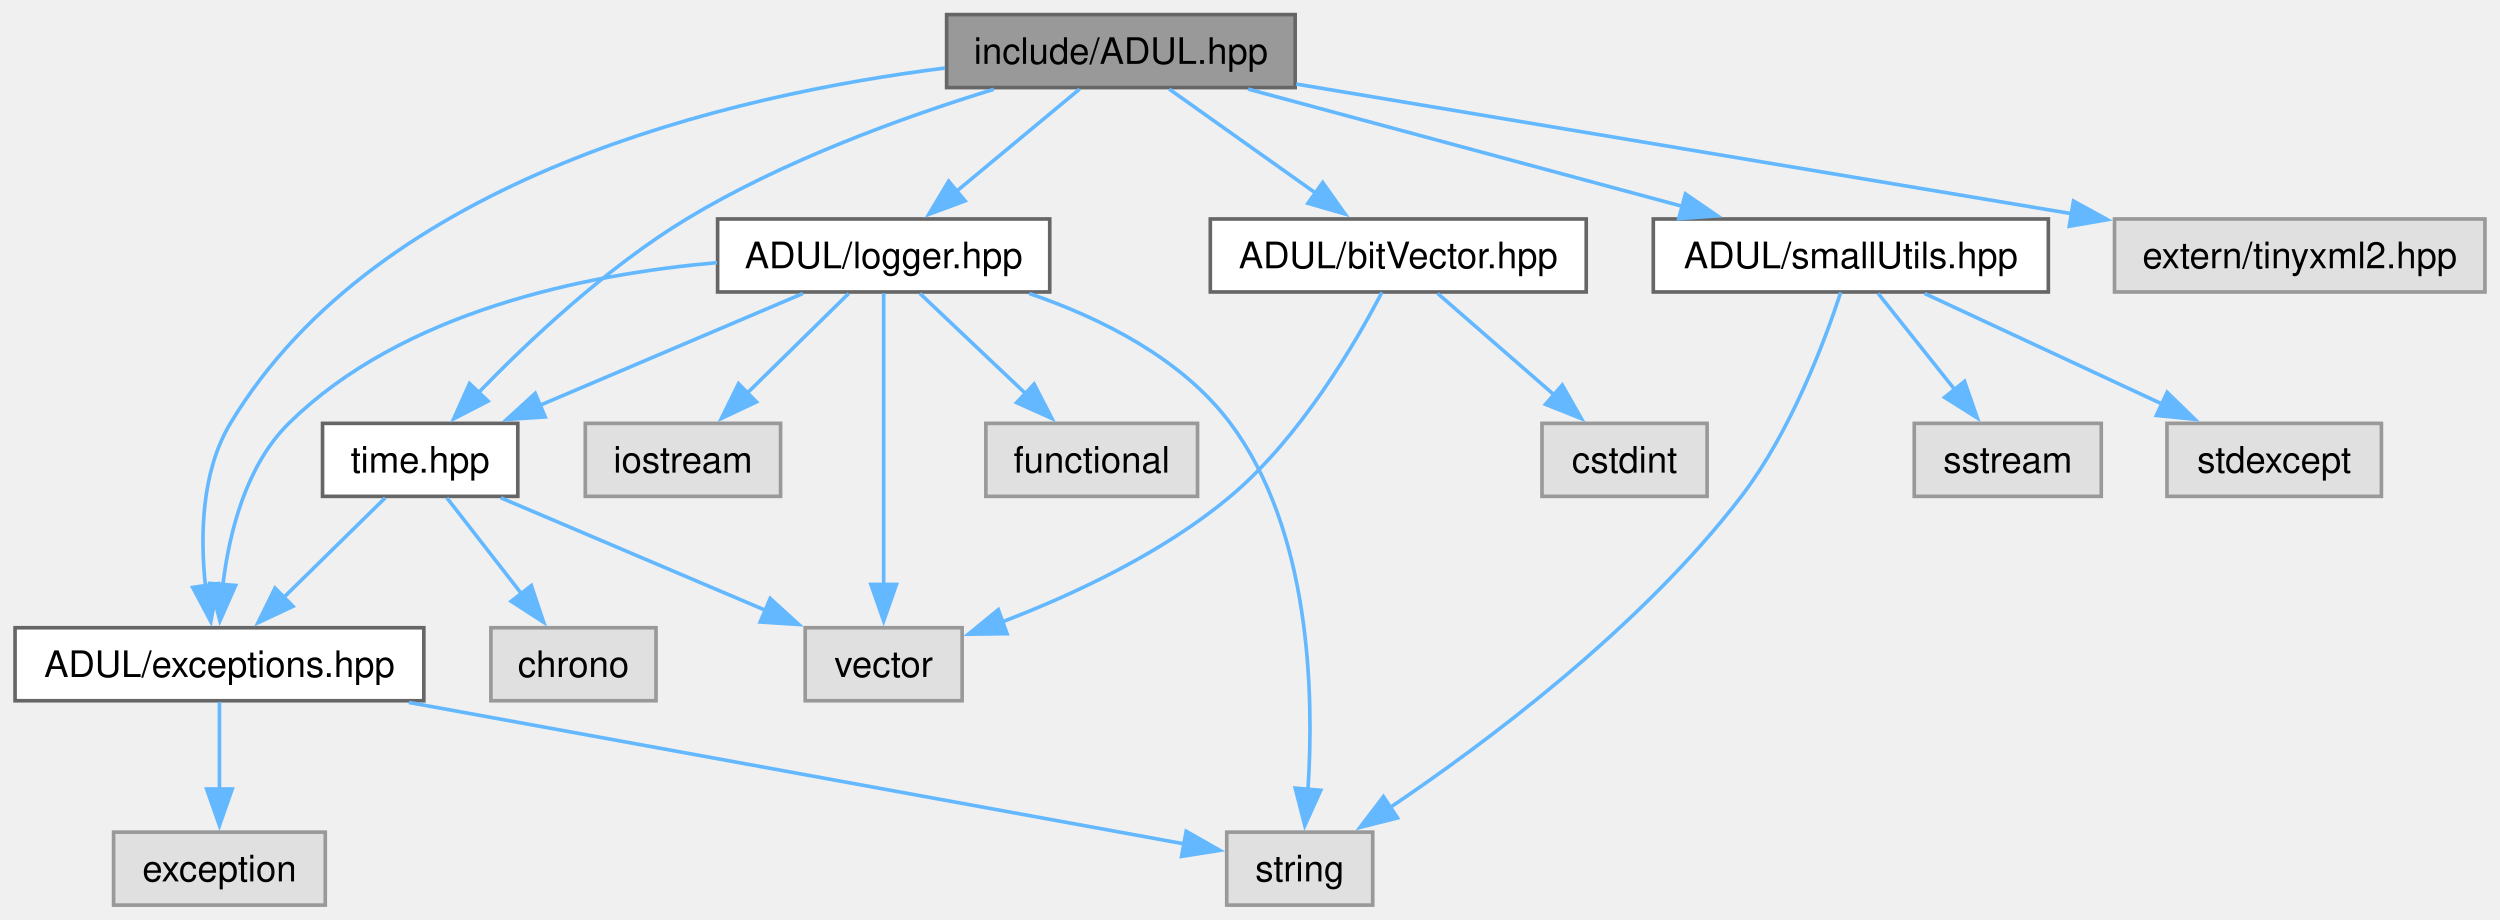
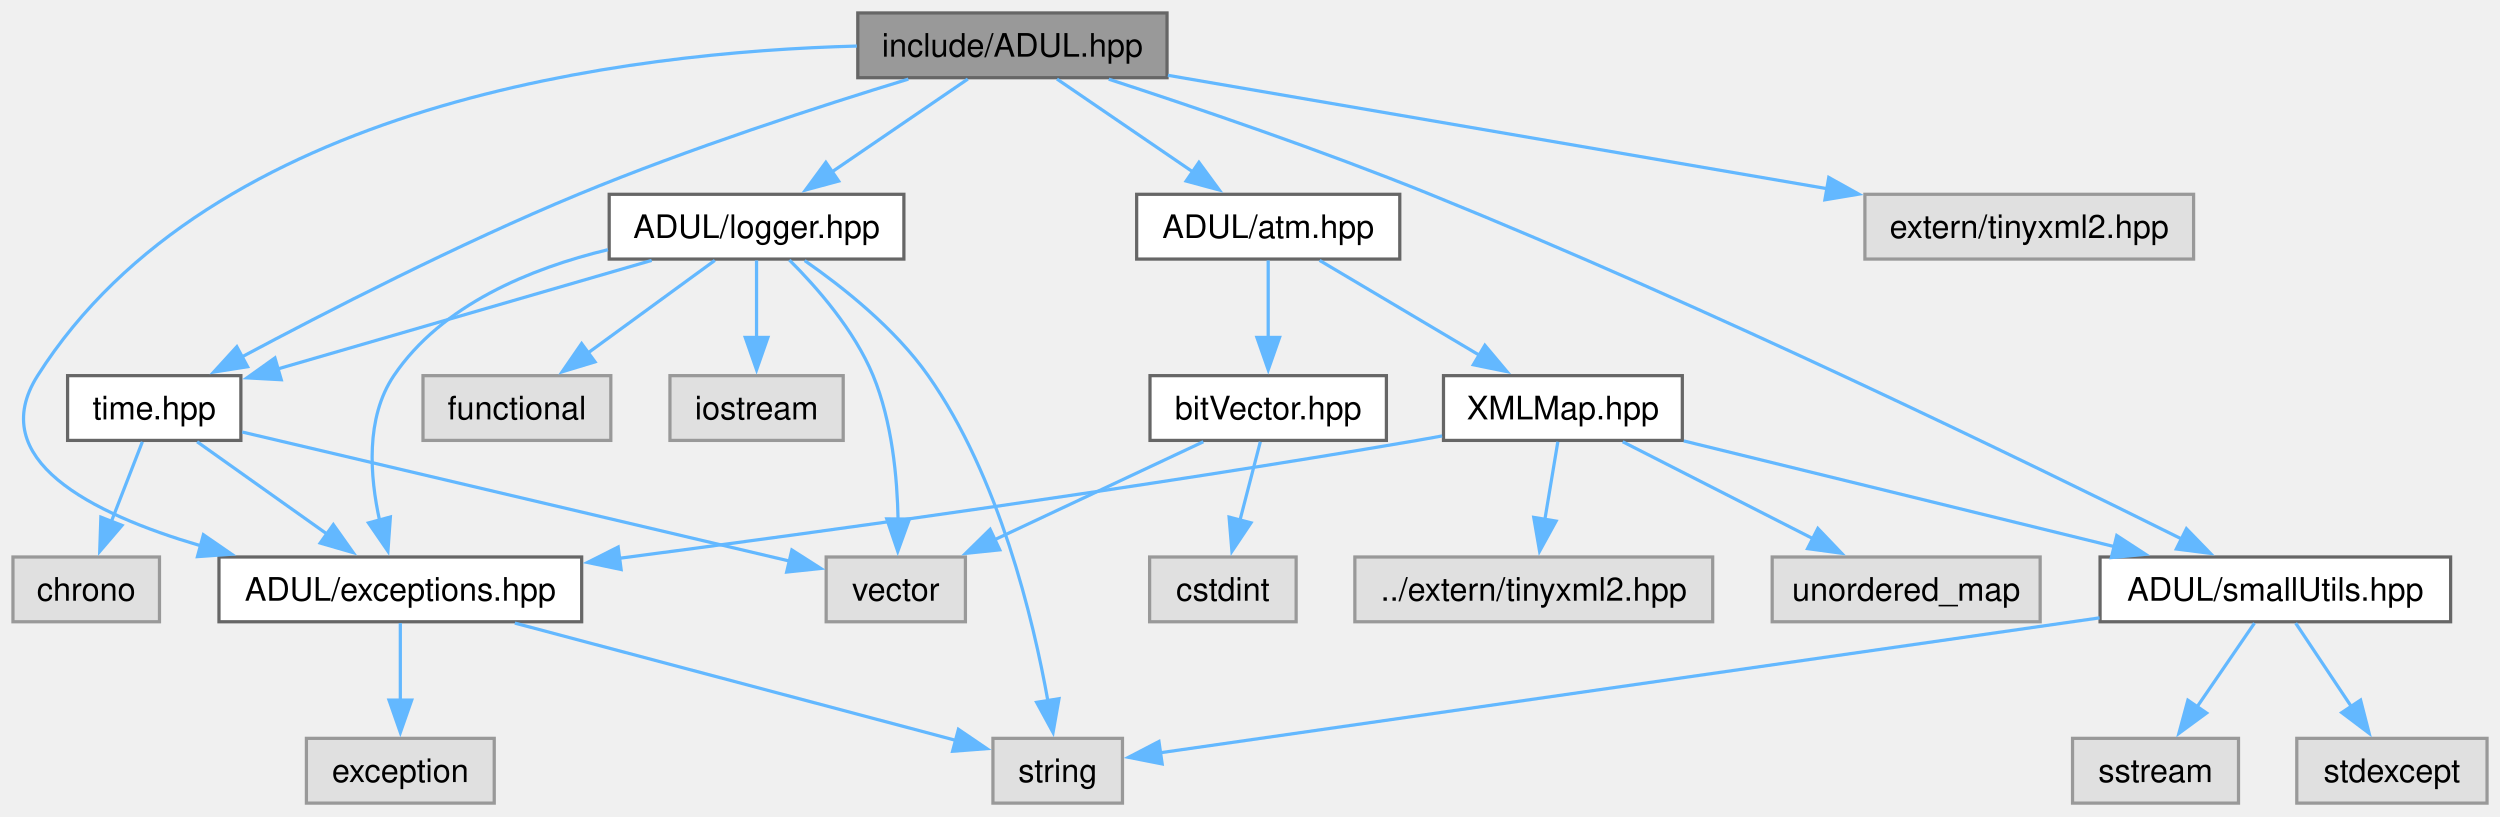
- <svg xmlns="http://www.w3.org/2000/svg" xmlns:xlink="http://www.w3.org/1999/xlink" width="685pt" height="252pt" viewBox="0.00 0.00 684.75 252.00">
+ <svg xmlns="http://www.w3.org/2000/svg" xmlns:xlink="http://www.w3.org/1999/xlink" width="772pt" height="252pt" viewBox="0.00 0.00 772.00 252.00">
  <g id="graph0" class="graph" transform="scale(1 1) rotate(0) translate(4 248)">
    <g id="Node000001" class="node">
      <g id="a_Node000001">
        <a xlink:title=" ">
-           <polygon fill="#999999" stroke="#666666" points="350.75,-244 255.25,-244 255.25,-224 350.75,-224 350.75,-244" />
-           <text text-anchor="middle" x="303" y="-230.5" font-family="Helvetica,sans-Serif" font-size="10.00">include/ADUL.hpp</text>
+           <polygon fill="#999999" stroke="#666666" points="356.38,-244 260.88,-244 260.88,-224 356.38,-224 356.38,-244" />
+           <text text-anchor="middle" x="308.62" y="-230.5" font-family="Helvetica,sans-Serif" font-size="10.00">include/ADUL.hpp</text>
        </a>
      </g>
    </g>
    <g id="Node000002" class="node">
      <g id="a_Node000002">
        <a xlink:href="exceptions_8hpp.html" target="_top" xlink:title=" ">
-           <polygon fill="white" stroke="#666666" points="112,-76 0,-76 0,-56 112,-56 112,-76" />
-           <text text-anchor="middle" x="56" y="-62.5" font-family="Helvetica,sans-Serif" font-size="10.00">ADUL/exceptions.hpp</text>
+           <polygon fill="white" stroke="#666666" points="175.62,-76 63.62,-76 63.62,-56 175.62,-56 175.62,-76" />
+           <text text-anchor="middle" x="119.62" y="-62.5" font-family="Helvetica,sans-Serif" font-size="10.00">ADUL/exceptions.hpp</text>
        </a>
      </g>
    </g>
    <g id="edge1_Node000001_Node000002" class="edge">
      <g id="a_edge1_Node000001_Node000002">
        <a xlink:title=" ">
-           <path fill="none" stroke="#63b8ff" d="M254.83,-229.36C196.13,-221.99 99.75,-199.65 59,-132 50.97,-118.66 50.71,-100.85 52.19,-87.24" />
-           <polygon fill="#63b8ff" stroke="#63b8ff" points="55.6,-88.09 53.64,-77.68 48.68,-87.04 55.6,-88.09" />
+           <path fill="none" stroke="#63b8ff" d="M260.61,-233.78C190.13,-231.93 61.23,-216.47 7.62,-132 -8.73,-106.22 23.78,-89.5 57.92,-79.48" />
+           <polygon fill="#63b8ff" stroke="#63b8ff" points="58.81,-82.87 67.54,-76.86 56.97,-76.11 58.81,-82.87" />
        </a>
      </g>
    </g>
    <g id="Node000005" class="node">
      <g id="a_Node000005">
        <a xlink:href="logger_8hpp.html" target="_top" xlink:title=" ">
-           <polygon fill="white" stroke="#666666" points="283.5,-188 192.5,-188 192.5,-168 283.5,-168 283.5,-188" />
-           <text text-anchor="middle" x="238" y="-174.5" font-family="Helvetica,sans-Serif" font-size="10.00">ADUL/logger.hpp</text>
+           <polygon fill="white" stroke="#666666" points="275.12,-188 184.12,-188 184.12,-168 275.12,-168 275.12,-188" />
+           <text text-anchor="middle" x="229.62" y="-174.5" font-family="Helvetica,sans-Serif" font-size="10.00">ADUL/logger.hpp</text>
        </a>
      </g>
    </g>
    <g id="edge4_Node000001_Node000005" class="edge">
      <g id="a_edge4_Node000001_Node000005">
        <a xlink:title=" ">
-           <path fill="none" stroke="#63b8ff" d="M291.68,-223.59C282.36,-215.85 268.92,-204.69 257.82,-195.47" />
-           <polygon fill="#63b8ff" stroke="#63b8ff" points="260.29,-192.96 250.36,-189.27 255.81,-198.35 260.29,-192.96" />
+           <path fill="none" stroke="#63b8ff" d="M294.86,-223.59C283.27,-215.67 266.43,-204.16 252.76,-194.82" />
+           <polygon fill="#63b8ff" stroke="#63b8ff" points="254.97,-192.09 244.74,-189.33 251.02,-197.87 254.97,-192.09" />
        </a>
      </g>
    </g>
    <g id="Node000009" class="node">
      <g id="a_Node000009">
        <a xlink:href="time_8hpp.html" target="_top" xlink:title=" ">
-           <polygon fill="white" stroke="#666666" points="137.75,-132 84.25,-132 84.25,-112 137.75,-112 137.75,-132" />
-           <text text-anchor="middle" x="111" y="-118.5" font-family="Helvetica,sans-Serif" font-size="10.00">time.hpp</text>
+           <polygon fill="white" stroke="#666666" points="70.38,-132 16.87,-132 16.87,-112 70.38,-112 70.38,-132" />
+           <text text-anchor="middle" x="43.62" y="-118.5" font-family="Helvetica,sans-Serif" font-size="10.00">time.hpp</text>
        </a>
      </g>
    </g>
    <g id="edge14_Node000001_Node000009" class="edge">
      <g id="a_edge14_Node000001_Node000009">
        <a xlink:title=" ">
-           <path fill="none" stroke="#63b8ff" d="M268.14,-223.52C243.56,-215.97 210.45,-204.02 184,-188 162.12,-174.75 140.7,-154.57 126.78,-140.22" />
-           <polygon fill="#63b8ff" stroke="#63b8ff" points="129.6,-138.1 120.19,-133.24 124.52,-142.91 129.6,-138.1" />
+           <path fill="none" stroke="#63b8ff" d="M276.5,-223.57C249.07,-215.19 208.75,-202.12 174.62,-188 137.72,-172.73 96.7,-151.68 70.56,-137.72" />
+           <polygon fill="#63b8ff" stroke="#63b8ff" points="72.45,-134.76 61.99,-133.11 69.13,-140.93 72.45,-134.76" />
        </a>
      </g>
    </g>
    <g id="Node000011" class="node">
      <g id="a_Node000011">
-         <a xlink:href="bit_vector_8hpp.html" target="_top" xlink:title=" ">
-           <polygon fill="white" stroke="#666666" points="430.5,-188 327.5,-188 327.5,-168 430.5,-168 430.5,-188" />
-           <text text-anchor="middle" x="379" y="-174.5" font-family="Helvetica,sans-Serif" font-size="10.00">ADUL/bitVector.hpp</text>
+         <a xlink:href="small_utils_8hpp.html" target="_top" xlink:title=" ">
+           <polygon fill="white" stroke="#666666" points="752.75,-76 644.5,-76 644.5,-56 752.75,-56 752.75,-76" />
+           <text text-anchor="middle" x="698.62" y="-62.5" font-family="Helvetica,sans-Serif" font-size="10.00">ADUL/smallUtils.hpp</text>
        </a>
      </g>
    </g>
    <g id="edge15_Node000001_Node000011" class="edge">
      <g id="a_edge15_Node000001_Node000011">
        <a xlink:title=" ">
-           <path fill="none" stroke="#63b8ff" d="M316.24,-223.59C327.29,-215.74 343.28,-204.38 356.36,-195.09" />
-           <polygon fill="#63b8ff" stroke="#63b8ff" points="358.3,-198 364.42,-189.36 354.25,-192.3 358.3,-198" />
+           <path fill="none" stroke="#63b8ff" d="M338.39,-223.54C364.74,-214.95 404.1,-201.58 437.62,-188 523.52,-153.21 622.01,-105.29 669.72,-81.54" />
+           <polygon fill="#63b8ff" stroke="#63b8ff" points="671.17,-84.73 678.56,-77.13 668.05,-78.47 671.17,-84.73" />
+         </a>
+       </g>
+     </g>
+     <g id="Node000014" class="node">
+       <g id="a_Node000014">
+         <a xlink:href="atm_8hpp.html" target="_top" xlink:title=" ">
+           <polygon fill="white" stroke="#666666" points="428.25,-188 347,-188 347,-168 428.25,-168 428.25,-188" />
+           <text text-anchor="middle" x="387.62" y="-174.5" font-family="Helvetica,sans-Serif" font-size="10.00">ADUL/atm.hpp</text>
+         </a>
+       </g>
+     </g>
+     <g id="edge19_Node000001_Node000014" class="edge">
+       <g id="a_edge19_Node000001_Node000014">
+         <a xlink:title=" ">
+           <path fill="none" stroke="#63b8ff" d="M322.39,-223.59C333.98,-215.67 350.82,-204.16 364.49,-194.82" />
+           <polygon fill="#63b8ff" stroke="#63b8ff" points="366.23,-197.87 372.51,-189.33 362.28,-192.09 366.23,-197.87" />
+         </a>
+       </g>
+     </g>
+     <g id="Node000020" class="node">
+       <g id="a_Node000020">
+         <a xlink:title=" ">
+           <polygon fill="#e0e0e0" stroke="#999999" points="673.38,-188 571.88,-188 571.88,-168 673.38,-168 673.38,-188" />
+           <text text-anchor="middle" x="622.62" y="-174.5" font-family="Helvetica,sans-Serif" font-size="10.00">extern/tinyxml2.hpp</text>
+         </a>
+       </g>
+     </g>
+     <g id="edge28_Node000001_Node000020" class="edge">
+       <g id="a_edge28_Node000001_Node000020">
+         <a xlink:title=" ">
+           <path fill="none" stroke="#63b8ff" d="M356.66,-224.74C411.21,-215.36 500.4,-200.02 560.27,-189.72" />
+           <polygon fill="#63b8ff" stroke="#63b8ff" points="560.72,-193.2 569.98,-188.05 559.53,-186.3 560.72,-193.2" />
+         </a>
+       </g>
+     </g>
+     <g id="Node000003" class="node">
+       <g id="a_Node000003">
+         <a xlink:title=" ">
+           <polygon fill="#e0e0e0" stroke="#999999" points="148.62,-20 90.62,-20 90.62,0 148.62,0 148.62,-20" />
+           <text text-anchor="middle" x="119.62" y="-6.5" font-family="Helvetica,sans-Serif" font-size="10.00">exception</text>
+         </a>
+       </g>
+     </g>
+     <g id="edge2_Node000002_Node000003" class="edge">
+       <g id="a_edge2_Node000002_Node000003">
+         <a xlink:title=" ">
+           <path fill="none" stroke="#63b8ff" d="M119.62,-55.59C119.62,-49.01 119.62,-39.96 119.62,-31.73" />
+           <polygon fill="#63b8ff" stroke="#63b8ff" points="123.13,-31.81 119.63,-21.81 116.13,-31.81 123.13,-31.81" />
+         </a>
+       </g>
+     </g>
+     <g id="Node000004" class="node">
+       <g id="a_Node000004">
+         <a xlink:title=" ">
+           <polygon fill="#e0e0e0" stroke="#999999" points="342.62,-20 302.62,-20 302.62,0 342.62,0 342.62,-20" />
+           <text text-anchor="middle" x="322.62" y="-6.5" font-family="Helvetica,sans-Serif" font-size="10.00">string</text>
+         </a>
+       </g>
+     </g>
+     <g id="edge3_Node000002_Node000004" class="edge">
+       <g id="a_edge3_Node000002_Node000004">
+         <a xlink:title=" ">
+           <path fill="none" stroke="#63b8ff" d="M154.98,-55.59C193.42,-45.37 254.28,-29.18 291.13,-19.38" />
+           <polygon fill="#63b8ff" stroke="#63b8ff" points="291.96,-22.78 300.73,-16.82 290.16,-16.01 291.96,-22.78" />
+         </a>
+       </g>
+     </g>
+     <g id="edge13_Node000005_Node000002" class="edge">
+       <g id="a_edge13_Node000005_Node000002">
+         <a xlink:title=" ">
+           <path fill="none" stroke="#63b8ff" d="M183.75,-170.9C159.77,-165.12 132.41,-153.88 117.62,-132 108.82,-118.98 110.19,-100.9 113.26,-87.11" />
+           <polygon fill="#63b8ff" stroke="#63b8ff" points="116.55,-88.36 115.79,-77.79 109.79,-86.52 116.55,-88.36" />
+         </a>
+       </g>
+     </g>
+     <g id="edge5_Node000005_Node000004" class="edge">
+       <g id="a_edge5_Node000005_Node000004">
+         <a xlink:title=" ">
+           <path fill="none" stroke="#63b8ff" d="M244.48,-167.53C256.24,-159.37 272.35,-146.61 282.62,-132 304.51,-100.88 315.04,-56.98 319.6,-31.5" />
+           <polygon fill="#63b8ff" stroke="#63b8ff" points="323.02,-32.24 321.18,-21.81 316.11,-31.12 323.02,-32.24" />
+         </a>
+       </g>
+     </g>
+     <g id="Node000006" class="node">
+       <g id="a_Node000006">
+         <a xlink:title=" ">
+           <polygon fill="#e0e0e0" stroke="#999999" points="256.38,-132 202.88,-132 202.88,-112 256.38,-112 256.38,-132" />
+           <text text-anchor="middle" x="229.62" y="-118.5" font-family="Helvetica,sans-Serif" font-size="10.00">iostream</text>
+         </a>
+       </g>
+     </g>
+     <g id="edge6_Node000005_Node000006" class="edge">
+       <g id="a_edge6_Node000005_Node000006">
+         <a xlink:title=" ">
+           <path fill="none" stroke="#63b8ff" d="M229.62,-167.59C229.62,-161.01 229.62,-151.96 229.62,-143.73" />
+           <polygon fill="#63b8ff" stroke="#63b8ff" points="233.13,-143.81 229.63,-133.81 226.13,-143.81 233.13,-143.81" />
+         </a>
+       </g>
+     </g>
+     <g id="Node000007" class="node">
+       <g id="a_Node000007">
+         <a xlink:title=" ">
+           <polygon fill="#e0e0e0" stroke="#999999" points="294.12,-76 251.12,-76 251.12,-56 294.12,-56 294.12,-76" />
+           <text text-anchor="middle" x="272.62" y="-62.5" font-family="Helvetica,sans-Serif" font-size="10.00">vector</text>
+         </a>
+       </g>
+     </g>
+     <g id="edge7_Node000005_Node000007" class="edge">
+       <g id="a_edge7_Node000005_Node000007">
+         <a xlink:title=" ">
+           <path fill="none" stroke="#63b8ff" d="M239.75,-167.72C248.22,-159.29 259.83,-146.06 265.62,-132 271.46,-117.85 273.09,-100.56 273.33,-87.37" />
+           <polygon fill="#63b8ff" stroke="#63b8ff" points="276.83,-87.7 273.23,-77.74 269.83,-87.77 276.83,-87.7" />
+         </a>
+       </g>
+     </g>
+     <g id="Node000008" class="node">
+       <g id="a_Node000008">
+         <a xlink:title=" ">
+           <polygon fill="#e0e0e0" stroke="#999999" points="184.62,-132 126.62,-132 126.62,-112 184.62,-112 184.62,-132" />
+           <text text-anchor="middle" x="155.62" y="-118.5" font-family="Helvetica,sans-Serif" font-size="10.00">functional</text>
+         </a>
+       </g>
+     </g>
+     <g id="edge8_Node000005_Node000008" class="edge">
+       <g id="a_edge8_Node000005_Node000008">
+         <a xlink:title=" ">
+           <path fill="none" stroke="#63b8ff" d="M216.74,-167.59C205.91,-159.7 190.21,-148.24 177.44,-138.92" />
+           <polygon fill="#63b8ff" stroke="#63b8ff" points="179.73,-136.26 169.59,-133.19 175.6,-141.91 179.73,-136.26" />
+         </a>
+       </g>
+     </g>
+     <g id="edge9_Node000005_Node000009" class="edge">
+       <g id="a_edge9_Node000005_Node000009">
+         <a xlink:title=" ">
+           <path fill="none" stroke="#63b8ff" d="M197.23,-167.59C165.06,-158.25 115.76,-143.94 81.73,-134.06" />
+           <polygon fill="#63b8ff" stroke="#63b8ff" points="82.85,-130.74 72.27,-131.32 80.9,-137.47 82.85,-130.74" />
+         </a>
+       </g>
+     </g>
+     <g id="edge12_Node000009_Node000002" class="edge">
+       <g id="a_edge12_Node000009_Node000002">
+         <a xlink:title=" ">
+           <path fill="none" stroke="#63b8ff" d="M56.86,-111.59C67.91,-103.74 83.91,-92.38 96.98,-83.09" />
+           <polygon fill="#63b8ff" stroke="#63b8ff" points="98.93,-86 105.05,-77.36 94.87,-80.3 98.93,-86" />
+         </a>
+       </g>
+     </g>
+     <g id="edge11_Node000009_Node000007" class="edge">
+       <g id="a_edge11_Node000009_Node000007">
+         <a xlink:title=" ">
+           <path fill="none" stroke="#63b8ff" d="M70.79,-114.59C113.08,-104.62 194.5,-85.42 239.93,-74.71" />
+           <polygon fill="#63b8ff" stroke="#63b8ff" points="240.53,-78.16 249.46,-72.46 238.92,-71.35 240.53,-78.16" />
+         </a>
+       </g>
+     </g>
+     <g id="Node000010" class="node">
+       <g id="a_Node000010">
+         <a xlink:title=" ">
+           <polygon fill="#e0e0e0" stroke="#999999" points="45.25,-76 0,-76 0,-56 45.25,-56 45.25,-76" />
+           <text text-anchor="middle" x="22.62" y="-62.5" font-family="Helvetica,sans-Serif" font-size="10.00">chrono</text>
+         </a>
+       </g>
+     </g>
+     <g id="edge10_Node000009_Node000010" class="edge">
+       <g id="a_edge10_Node000009_Node000010">
+         <a xlink:title=" ">
+           <path fill="none" stroke="#63b8ff" d="M39.97,-111.59C37.32,-104.78 33.64,-95.32 30.35,-86.86" />
+           <polygon fill="#63b8ff" stroke="#63b8ff" points="33.68,-85.76 26.79,-77.71 27.15,-88.3 33.68,-85.76" />
+         </a>
+       </g>
+     </g>
+     <g id="edge16_Node000011_Node000004" class="edge">
+       <g id="a_edge16_Node000011_Node000004">
+         <a xlink:title=" ">
+           <path fill="none" stroke="#63b8ff" d="M644.35,-57.21C564.68,-45.76 418.58,-24.78 354.34,-15.56" />
+           <polygon fill="#63b8ff" stroke="#63b8ff" points="354.88,-12.1 344.48,-14.14 353.88,-19.03 354.88,-12.1" />
+         </a>
+       </g>
+     </g>
+     <g id="Node000012" class="node">
+       <g id="a_Node000012">
+         <a xlink:title=" ">
+           <polygon fill="#e0e0e0" stroke="#999999" points="687.25,-20 636,-20 636,0 687.25,0 687.25,-20" />
+           <text text-anchor="middle" x="661.62" y="-6.5" font-family="Helvetica,sans-Serif" font-size="10.00">sstream</text>
+         </a>
+       </g>
+     </g>
+     <g id="edge17_Node000011_Node000012" class="edge">
+       <g id="a_edge17_Node000011_Node000012">
+         <a xlink:title=" ">
+           <path fill="none" stroke="#63b8ff" d="M692.18,-55.59C687.3,-48.47 680.43,-38.45 674.45,-29.72" />
+           <polygon fill="#63b8ff" stroke="#63b8ff" points="677.39,-27.82 668.85,-21.55 671.62,-31.77 677.39,-27.82" />
        </a>
      </g>
    </g>
    <g id="Node000013" class="node">
      <g id="a_Node000013">
-         <a xlink:href="small_utils_8hpp.html" target="_top" xlink:title=" ">
-           <polygon fill="white" stroke="#666666" points="557.12,-188 448.88,-188 448.88,-168 557.12,-168 557.12,-188" />
-           <text text-anchor="middle" x="503" y="-174.5" font-family="Helvetica,sans-Serif" font-size="10.00">ADUL/smallUtils.hpp</text>
-         </a>
-       </g>
-     </g>
-     <g id="edge18_Node000001_Node000013" class="edge">
-       <g id="a_edge18_Node000001_Node000013">
-         <a xlink:title=" ">
-           <path fill="none" stroke="#63b8ff" d="M337.84,-223.59C370.9,-214.67 420.8,-201.19 457.1,-191.39" />
-           <polygon fill="#63b8ff" stroke="#63b8ff" points="457.69,-194.86 466.43,-188.87 455.86,-188.1 457.69,-194.86" />
+         <a xlink:title=" ">
+           <polygon fill="#e0e0e0" stroke="#999999" points="764,-20 705.25,-20 705.25,0 764,0 764,-20" />
+           <text text-anchor="middle" x="734.62" y="-6.5" font-family="Helvetica,sans-Serif" font-size="10.00">stdexcept</text>
+         </a>
+       </g>
+     </g>
+     <g id="edge18_Node000011_Node000013" class="edge">
+       <g id="a_edge18_Node000011_Node000013">
+         <a xlink:title=" ">
+           <path fill="none" stroke="#63b8ff" d="M704.9,-55.59C709.64,-48.47 716.32,-38.45 722.15,-29.72" />
+           <polygon fill="#63b8ff" stroke="#63b8ff" points="724.95,-31.82 727.59,-21.56 719.13,-27.94 724.95,-31.82" />
+         </a>
+       </g>
+     </g>
+     <g id="Node000015" class="node">
+       <g id="a_Node000015">
+         <a xlink:href="bit_vector_8hpp.html" target="_top" xlink:title=" ">
+           <polygon fill="white" stroke="#666666" points="424.12,-132 351.12,-132 351.12,-112 424.12,-112 424.12,-132" />
+           <text text-anchor="middle" x="387.62" y="-118.5" font-family="Helvetica,sans-Serif" font-size="10.00">bitVector.hpp</text>
+         </a>
+       </g>
+     </g>
+     <g id="edge20_Node000014_Node000015" class="edge">
+       <g id="a_edge20_Node000014_Node000015">
+         <a xlink:title=" ">
+           <path fill="none" stroke="#63b8ff" d="M387.62,-167.59C387.62,-161.01 387.62,-151.96 387.62,-143.73" />
+           <polygon fill="#63b8ff" stroke="#63b8ff" points="391.13,-143.81 387.63,-133.81 384.13,-143.81 391.13,-143.81" />
+         </a>
+       </g>
+     </g>
+     <g id="Node000017" class="node">
+       <g id="a_Node000017">
+         <a xlink:href="_x_m_l_map_8hpp.html" target="_top" xlink:title=" ">
+           <polygon fill="white" stroke="#666666" points="515.5,-132 441.75,-132 441.75,-112 515.5,-112 515.5,-132" />
+           <text text-anchor="middle" x="478.62" y="-118.5" font-family="Helvetica,sans-Serif" font-size="10.00">XMLMap.hpp</text>
+         </a>
+       </g>
+     </g>
+     <g id="edge23_Node000014_Node000017" class="edge">
+       <g id="a_edge23_Node000014_Node000017">
+         <a xlink:title=" ">
+           <path fill="none" stroke="#63b8ff" d="M403.48,-167.59C417.09,-159.51 436.99,-147.71 452.89,-138.27" />
+           <polygon fill="#63b8ff" stroke="#63b8ff" points="454.53,-141.37 461.35,-133.25 450.96,-135.35 454.53,-141.37" />
+         </a>
+       </g>
+     </g>
+     <g id="edge22_Node000015_Node000007" class="edge">
+       <g id="a_edge22_Node000015_Node000007">
+         <a xlink:title=" ">
+           <path fill="none" stroke="#63b8ff" d="M367.59,-111.59C349.81,-103.24 323.56,-90.92 303.16,-81.34" />
+           <polygon fill="#63b8ff" stroke="#63b8ff" points="304.72,-78.21 294.18,-77.12 301.75,-84.54 304.72,-78.21" />
        </a>
      </g>
    </g>
    <g id="Node000016" class="node">
      <g id="a_Node000016">
        <a xlink:title=" ">
-           <polygon fill="#e0e0e0" stroke="#999999" points="676.75,-188 575.25,-188 575.25,-168 676.75,-168 676.75,-188" />
-           <text text-anchor="middle" x="626" y="-174.5" font-family="Helvetica,sans-Serif" font-size="10.00">extern/tinyxml2.hpp</text>
-         </a>
-       </g>
-     </g>
-     <g id="edge22_Node000001_Node000016" class="edge">
-       <g id="a_edge22_Node000001_Node000016">
-         <a xlink:title=" ">
-           <path fill="none" stroke="#63b8ff" d="M351.01,-224.97C407.51,-215.53 501.47,-199.82 563.58,-189.44" />
-           <polygon fill="#63b8ff" stroke="#63b8ff" points="564.01,-192.91 573.3,-187.81 562.86,-186.01 564.01,-192.91" />
-         </a>
-       </g>
-     </g>
-     <g id="Node000003" class="node">
-       <g id="a_Node000003">
-         <a xlink:title=" ">
-           <polygon fill="#e0e0e0" stroke="#999999" points="85,-20 27,-20 27,0 85,0 85,-20" />
-           <text text-anchor="middle" x="56" y="-6.5" font-family="Helvetica,sans-Serif" font-size="10.00">exception</text>
-         </a>
-       </g>
-     </g>
-     <g id="edge2_Node000002_Node000003" class="edge">
-       <g id="a_edge2_Node000002_Node000003">
-         <a xlink:title=" ">
-           <path fill="none" stroke="#63b8ff" d="M56,-55.59C56,-49.01 56,-39.96 56,-31.73" />
-           <polygon fill="#63b8ff" stroke="#63b8ff" points="59.5,-31.81 56,-21.81 52.5,-31.81 59.5,-31.81" />
-         </a>
-       </g>
-     </g>
-     <g id="Node000004" class="node">
-       <g id="a_Node000004">
-         <a xlink:title=" ">
-           <polygon fill="#e0e0e0" stroke="#999999" points="372,-20 332,-20 332,0 372,0 372,-20" />
-           <text text-anchor="middle" x="352" y="-6.5" font-family="Helvetica,sans-Serif" font-size="10.00">string</text>
-         </a>
-       </g>
-     </g>
-     <g id="edge3_Node000002_Node000004" class="edge">
-       <g id="a_edge3_Node000002_Node000004">
-         <a xlink:title=" ">
-           <path fill="none" stroke="#63b8ff" d="M107.9,-55.53C169.3,-44.33 269.57,-26.04 320.37,-16.77" />
-           <polygon fill="#63b8ff" stroke="#63b8ff" points="320.89,-20.23 330.1,-15 319.63,-13.35 320.89,-20.23" />
-         </a>
-       </g>
-     </g>
-     <g id="edge13_Node000005_Node000002" class="edge">
-       <g id="a_edge13_Node000005_Node000002">
-         <a xlink:title=" ">
-           <path fill="none" stroke="#63b8ff" d="M192.34,-176.04C155.93,-172.84 106.06,-162.59 75,-132 63.21,-120.39 58.64,-101.89 56.92,-87.59" />
-           <polygon fill="#63b8ff" stroke="#63b8ff" points="60.43,-87.59 56.14,-77.9 53.45,-88.14 60.43,-87.59" />
-         </a>
-       </g>
-     </g>
-     <g id="edge5_Node000005_Node000004" class="edge">
-       <g id="a_edge5_Node000005_Node000004">
-         <a xlink:title=" ">
-           <path fill="none" stroke="#63b8ff" d="M277.88,-167.58C297.47,-160.89 319.67,-149.83 333,-132 355.01,-102.57 355.96,-57.74 354.26,-31.71" />
-           <polygon fill="#63b8ff" stroke="#63b8ff" points="357.75,-31.45 353.39,-21.8 350.77,-32.06 357.75,-31.45" />
-         </a>
-       </g>
-     </g>
-     <g id="Node000006" class="node">
-       <g id="a_Node000006">
-         <a xlink:title=" ">
-           <polygon fill="#e0e0e0" stroke="#999999" points="209.75,-132 156.25,-132 156.25,-112 209.75,-112 209.75,-132" />
-           <text text-anchor="middle" x="183" y="-118.5" font-family="Helvetica,sans-Serif" font-size="10.00">iostream</text>
-         </a>
-       </g>
-     </g>
-     <g id="edge6_Node000005_Node000006" class="edge">
-       <g id="a_edge6_Node000005_Node000006">
-         <a xlink:title=" ">
-           <path fill="none" stroke="#63b8ff" d="M228.42,-167.59C220.77,-160.08 209.84,-149.35 200.62,-140.3" />
-           <polygon fill="#63b8ff" stroke="#63b8ff" points="203.14,-137.87 193.55,-133.36 198.23,-142.86 203.14,-137.87" />
-         </a>
-       </g>
-     </g>
-     <g id="Node000007" class="node">
-       <g id="a_Node000007">
-         <a xlink:title=" ">
-           <polygon fill="#e0e0e0" stroke="#999999" points="259.5,-76 216.5,-76 216.5,-56 259.5,-56 259.5,-76" />
-           <text text-anchor="middle" x="238" y="-62.5" font-family="Helvetica,sans-Serif" font-size="10.00">vector</text>
-         </a>
-       </g>
-     </g>
-     <g id="edge7_Node000005_Node000007" class="edge">
-       <g id="a_edge7_Node000005_Node000007">
-         <a xlink:title=" ">
-           <path fill="none" stroke="#63b8ff" d="M238,-167.62C238,-150.01 238,-111.59 238,-87.65" />
-           <polygon fill="#63b8ff" stroke="#63b8ff" points="241.5,-87.87 238,-77.87 234.5,-87.87 241.5,-87.87" />
-         </a>
-       </g>
-     </g>
-     <g id="Node000008" class="node">
-       <g id="a_Node000008">
-         <a xlink:title=" ">
-           <polygon fill="#e0e0e0" stroke="#999999" points="324,-132 266,-132 266,-112 324,-112 324,-132" />
-           <text text-anchor="middle" x="295" y="-118.5" font-family="Helvetica,sans-Serif" font-size="10.00">functional</text>
-         </a>
-       </g>
-     </g>
-     <g id="edge8_Node000005_Node000008" class="edge">
-       <g id="a_edge8_Node000005_Node000008">
-         <a xlink:title=" ">
-           <path fill="none" stroke="#63b8ff" d="M247.93,-167.59C255.94,-160.01 267.42,-149.13 277.03,-140.02" />
-           <polygon fill="#63b8ff" stroke="#63b8ff" points="279.23,-142.76 284.09,-133.34 274.42,-137.68 279.23,-142.76" />
-         </a>
-       </g>
-     </g>
-     <g id="edge9_Node000005_Node000009" class="edge">
-       <g id="a_edge9_Node000005_Node000009">
-         <a xlink:title=" ">
-           <path fill="none" stroke="#63b8ff" d="M215.88,-167.59C195.97,-159.13 166.45,-146.58 143.79,-136.94" />
-           <polygon fill="#63b8ff" stroke="#63b8ff" points="145.26,-133.76 134.69,-133.07 142.52,-140.21 145.26,-133.76" />
-         </a>
-       </g>
-     </g>
-     <g id="edge12_Node000009_Node000002" class="edge">
-       <g id="a_edge12_Node000009_Node000002">
-         <a xlink:title=" ">
-           <path fill="none" stroke="#63b8ff" d="M101.42,-111.59C93.77,-104.08 82.84,-93.35 73.62,-84.3" />
-           <polygon fill="#63b8ff" stroke="#63b8ff" points="76.14,-81.87 66.55,-77.36 71.23,-86.86 76.14,-81.87" />
-         </a>
-       </g>
-     </g>
-     <g id="edge11_Node000009_Node000007" class="edge">
-       <g id="a_edge11_Node000009_Node000007">
-         <a xlink:title=" ">
-           <path fill="none" stroke="#63b8ff" d="M133.12,-111.59C153.15,-103.08 182.92,-90.42 205.62,-80.77" />
-           <polygon fill="#63b8ff" stroke="#63b8ff" points="206.91,-84.02 214.74,-76.89 204.17,-77.58 206.91,-84.02" />
-         </a>
-       </g>
-     </g>
-     <g id="Node000010" class="node">
-       <g id="a_Node000010">
-         <a xlink:title=" ">
-           <polygon fill="#e0e0e0" stroke="#999999" points="175.62,-76 130.38,-76 130.38,-56 175.62,-56 175.62,-76" />
-           <text text-anchor="middle" x="153" y="-62.5" font-family="Helvetica,sans-Serif" font-size="10.00">chrono</text>
-         </a>
-       </g>
-     </g>
-     <g id="edge10_Node000009_Node000010" class="edge">
-       <g id="a_edge10_Node000009_Node000010">
-         <a xlink:title=" ">
-           <path fill="none" stroke="#63b8ff" d="M118.32,-111.59C123.98,-104.32 131.99,-94.02 138.89,-85.15" />
-           <polygon fill="#63b8ff" stroke="#63b8ff" points="141.46,-87.54 144.84,-77.49 135.94,-83.24 141.46,-87.54" />
-         </a>
-       </g>
-     </g>
-     <g id="edge17_Node000011_Node000007" class="edge">
-       <g id="a_edge17_Node000011_Node000007">
-         <a xlink:title=" ">
-           <path fill="none" stroke="#63b8ff" d="M374.52,-167.9C367.39,-154.21 352.27,-128.18 333,-112 314.57,-96.52 289.93,-85.05 270.36,-77.56" />
-           <polygon fill="#63b8ff" stroke="#63b8ff" points="271.81,-74.37 261.21,-74.23 269.41,-80.95 271.81,-74.37" />
-         </a>
-       </g>
-     </g>
-     <g id="Node000012" class="node">
-       <g id="a_Node000012">
-         <a xlink:title=" ">
-           <polygon fill="#e0e0e0" stroke="#999999" points="463.62,-132 418.38,-132 418.38,-112 463.62,-112 463.62,-132" />
-           <text text-anchor="middle" x="441" y="-118.5" font-family="Helvetica,sans-Serif" font-size="10.00">cstdint</text>
-         </a>
-       </g>
-     </g>
-     <g id="edge16_Node000011_Node000012" class="edge">
-       <g id="a_edge16_Node000011_Node000012">
-         <a xlink:title=" ">
-           <path fill="none" stroke="#63b8ff" d="M389.8,-167.59C398.6,-159.93 411.25,-148.91 421.77,-139.75" />
-           <polygon fill="#63b8ff" stroke="#63b8ff" points="423.94,-142.5 429.18,-133.29 419.34,-137.22 423.94,-142.5" />
-         </a>
-       </g>
-     </g>
-     <g id="edge19_Node000013_Node000004" class="edge">
-       <g id="a_edge19_Node000013_Node000004">
-         <a xlink:title=" ">
-           <path fill="none" stroke="#63b8ff" d="M500.24,-167.91C495.91,-154.68 486.61,-129.76 473,-112 445.55,-76.18 403.25,-44.59 376.62,-26.65" />
-           <polygon fill="#63b8ff" stroke="#63b8ff" points="378.79,-23.89 368.51,-21.3 374.93,-29.73 378.79,-23.89" />
-         </a>
-       </g>
-     </g>
-     <g id="Node000014" class="node">
-       <g id="a_Node000014">
-         <a xlink:title=" ">
-           <polygon fill="#e0e0e0" stroke="#999999" points="571.62,-132 520.38,-132 520.38,-112 571.62,-112 571.62,-132" />
-           <text text-anchor="middle" x="546" y="-118.5" font-family="Helvetica,sans-Serif" font-size="10.00">sstream</text>
-         </a>
-       </g>
-     </g>
-     <g id="edge20_Node000013_Node000014" class="edge">
-       <g id="a_edge20_Node000013_Node000014">
-         <a xlink:title=" ">
-           <path fill="none" stroke="#63b8ff" d="M510.49,-167.59C516.29,-160.32 524.49,-150.02 531.55,-141.15" />
-           <polygon fill="#63b8ff" stroke="#63b8ff" points="534.16,-143.49 537.65,-133.48 528.69,-139.12 534.16,-143.49" />
-         </a>
-       </g>
-     </g>
-     <g id="Node000015" class="node">
-       <g id="a_Node000015">
-         <a xlink:title=" ">
-           <polygon fill="#e0e0e0" stroke="#999999" points="648.38,-132 589.62,-132 589.62,-112 648.38,-112 648.38,-132" />
-           <text text-anchor="middle" x="619" y="-118.5" font-family="Helvetica,sans-Serif" font-size="10.00">stdexcept</text>
-         </a>
-       </g>
-     </g>
-     <g id="edge21_Node000013_Node000015" class="edge">
-       <g id="a_edge21_Node000013_Node000015">
-         <a xlink:title=" ">
-           <path fill="none" stroke="#63b8ff" d="M523.21,-167.59C541.23,-159.21 567.87,-146.8 588.48,-137.21" />
-           <polygon fill="#63b8ff" stroke="#63b8ff" points="589.68,-140.51 597.26,-133.12 586.72,-134.17 589.68,-140.51" />
+           <polygon fill="#e0e0e0" stroke="#999999" points="396.25,-76 351,-76 351,-56 396.25,-56 396.25,-76" />
+           <text text-anchor="middle" x="373.62" y="-62.5" font-family="Helvetica,sans-Serif" font-size="10.00">cstdint</text>
+         </a>
+       </g>
+     </g>
+     <g id="edge21_Node000015_Node000016" class="edge">
+       <g id="a_edge21_Node000015_Node000016">
+         <a xlink:title=" ">
+           <path fill="none" stroke="#63b8ff" d="M385.19,-111.59C383.46,-104.93 381.08,-95.75 378.92,-87.44" />
+           <polygon fill="#63b8ff" stroke="#63b8ff" points="382.31,-86.56 376.42,-77.76 375.54,-88.32 382.31,-86.56" />
+         </a>
+       </g>
+     </g>
+     <g id="edge25_Node000017_Node000002" class="edge">
+       <g id="a_edge25_Node000017_Node000002">
+         <a xlink:title=" ">
+           <path fill="none" stroke="#63b8ff" d="M441.33,-113.38C438.73,-112.89 436.14,-112.43 433.62,-112 348.88,-97.46 250.71,-83.92 187.02,-75.57" />
+           <polygon fill="#63b8ff" stroke="#63b8ff" points="187.8,-72.14 177.43,-74.31 186.89,-79.08 187.8,-72.14" />
+         </a>
+       </g>
+     </g>
+     <g id="edge26_Node000017_Node000011" class="edge">
+       <g id="a_edge26_Node000017_Node000011">
+         <a xlink:title=" ">
+           <path fill="none" stroke="#63b8ff" d="M515.95,-111.84C552.59,-102.85 608.71,-89.07 649.07,-79.16" />
+           <polygon fill="#63b8ff" stroke="#63b8ff" points="649.66,-82.62 658.54,-76.84 647.99,-75.82 649.66,-82.62" />
+         </a>
+       </g>
+     </g>
+     <g id="Node000018" class="node">
+       <g id="a_Node000018">
+         <a xlink:title=" ">
+           <polygon fill="#e0e0e0" stroke="#999999" points="524.88,-76 414.38,-76 414.38,-56 524.88,-56 524.88,-76" />
+           <text text-anchor="middle" x="469.62" y="-62.5" font-family="Helvetica,sans-Serif" font-size="10.00">../extern/tinyxml2.hpp</text>
+         </a>
+       </g>
+     </g>
+     <g id="edge24_Node000017_Node000018" class="edge">
+       <g id="a_edge24_Node000017_Node000018">
+         <a xlink:title=" ">
+           <path fill="none" stroke="#63b8ff" d="M477.06,-111.59C475.95,-104.93 474.42,-95.75 473.03,-87.44" />
+           <polygon fill="#63b8ff" stroke="#63b8ff" points="476.52,-87.08 471.42,-77.79 469.62,-88.23 476.52,-87.08" />
+         </a>
+       </g>
+     </g>
+     <g id="Node000019" class="node">
+       <g id="a_Node000019">
+         <a xlink:title=" ">
+           <polygon fill="#e0e0e0" stroke="#999999" points="626,-76 543.25,-76 543.25,-56 626,-56 626,-76" />
+           <text text-anchor="middle" x="584.62" y="-62.5" font-family="Helvetica,sans-Serif" font-size="10.00">unordered_map</text>
+         </a>
+       </g>
+     </g>
+     <g id="edge27_Node000017_Node000019" class="edge">
+       <g id="a_edge27_Node000017_Node000019">
+         <a xlink:title=" ">
+           <path fill="none" stroke="#63b8ff" d="M497.09,-111.59C513.33,-103.32 537.23,-91.14 555.96,-81.6" />
+           <polygon fill="#63b8ff" stroke="#63b8ff" points="557.35,-84.82 564.67,-77.17 554.17,-78.59 557.35,-84.82" />
        </a>
      </g>
    </g>
  </g>
</svg>
